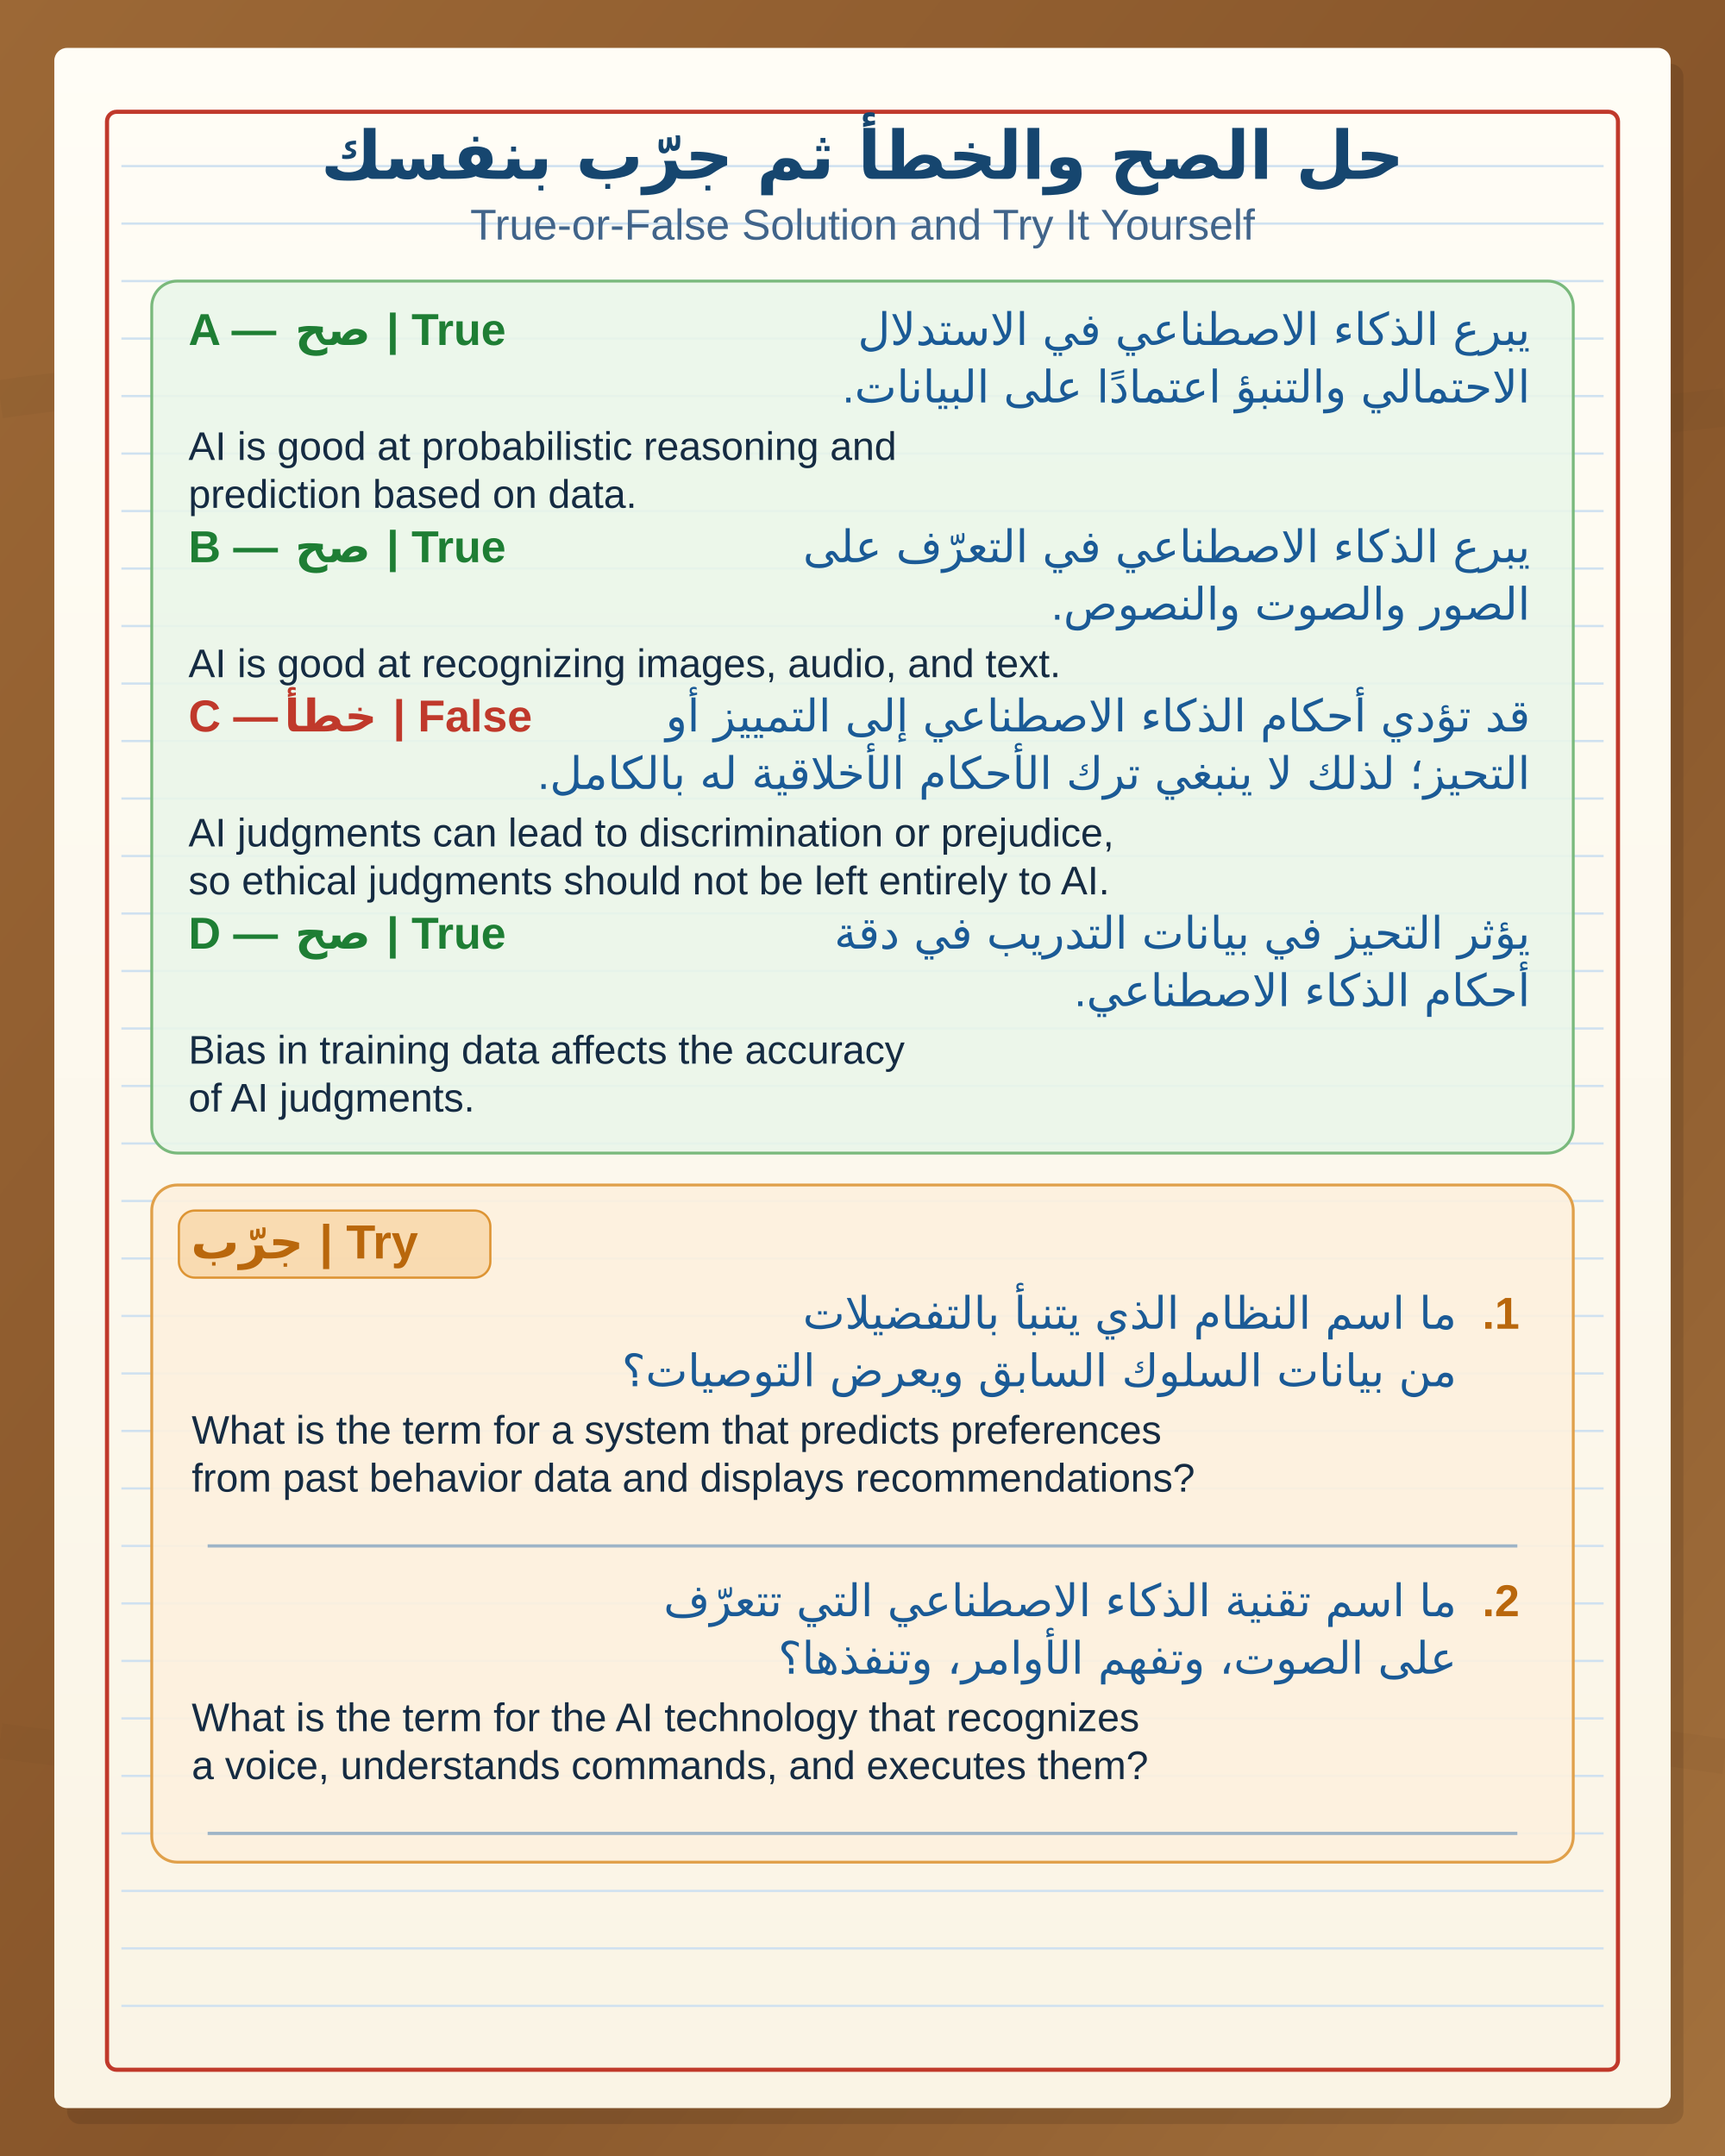
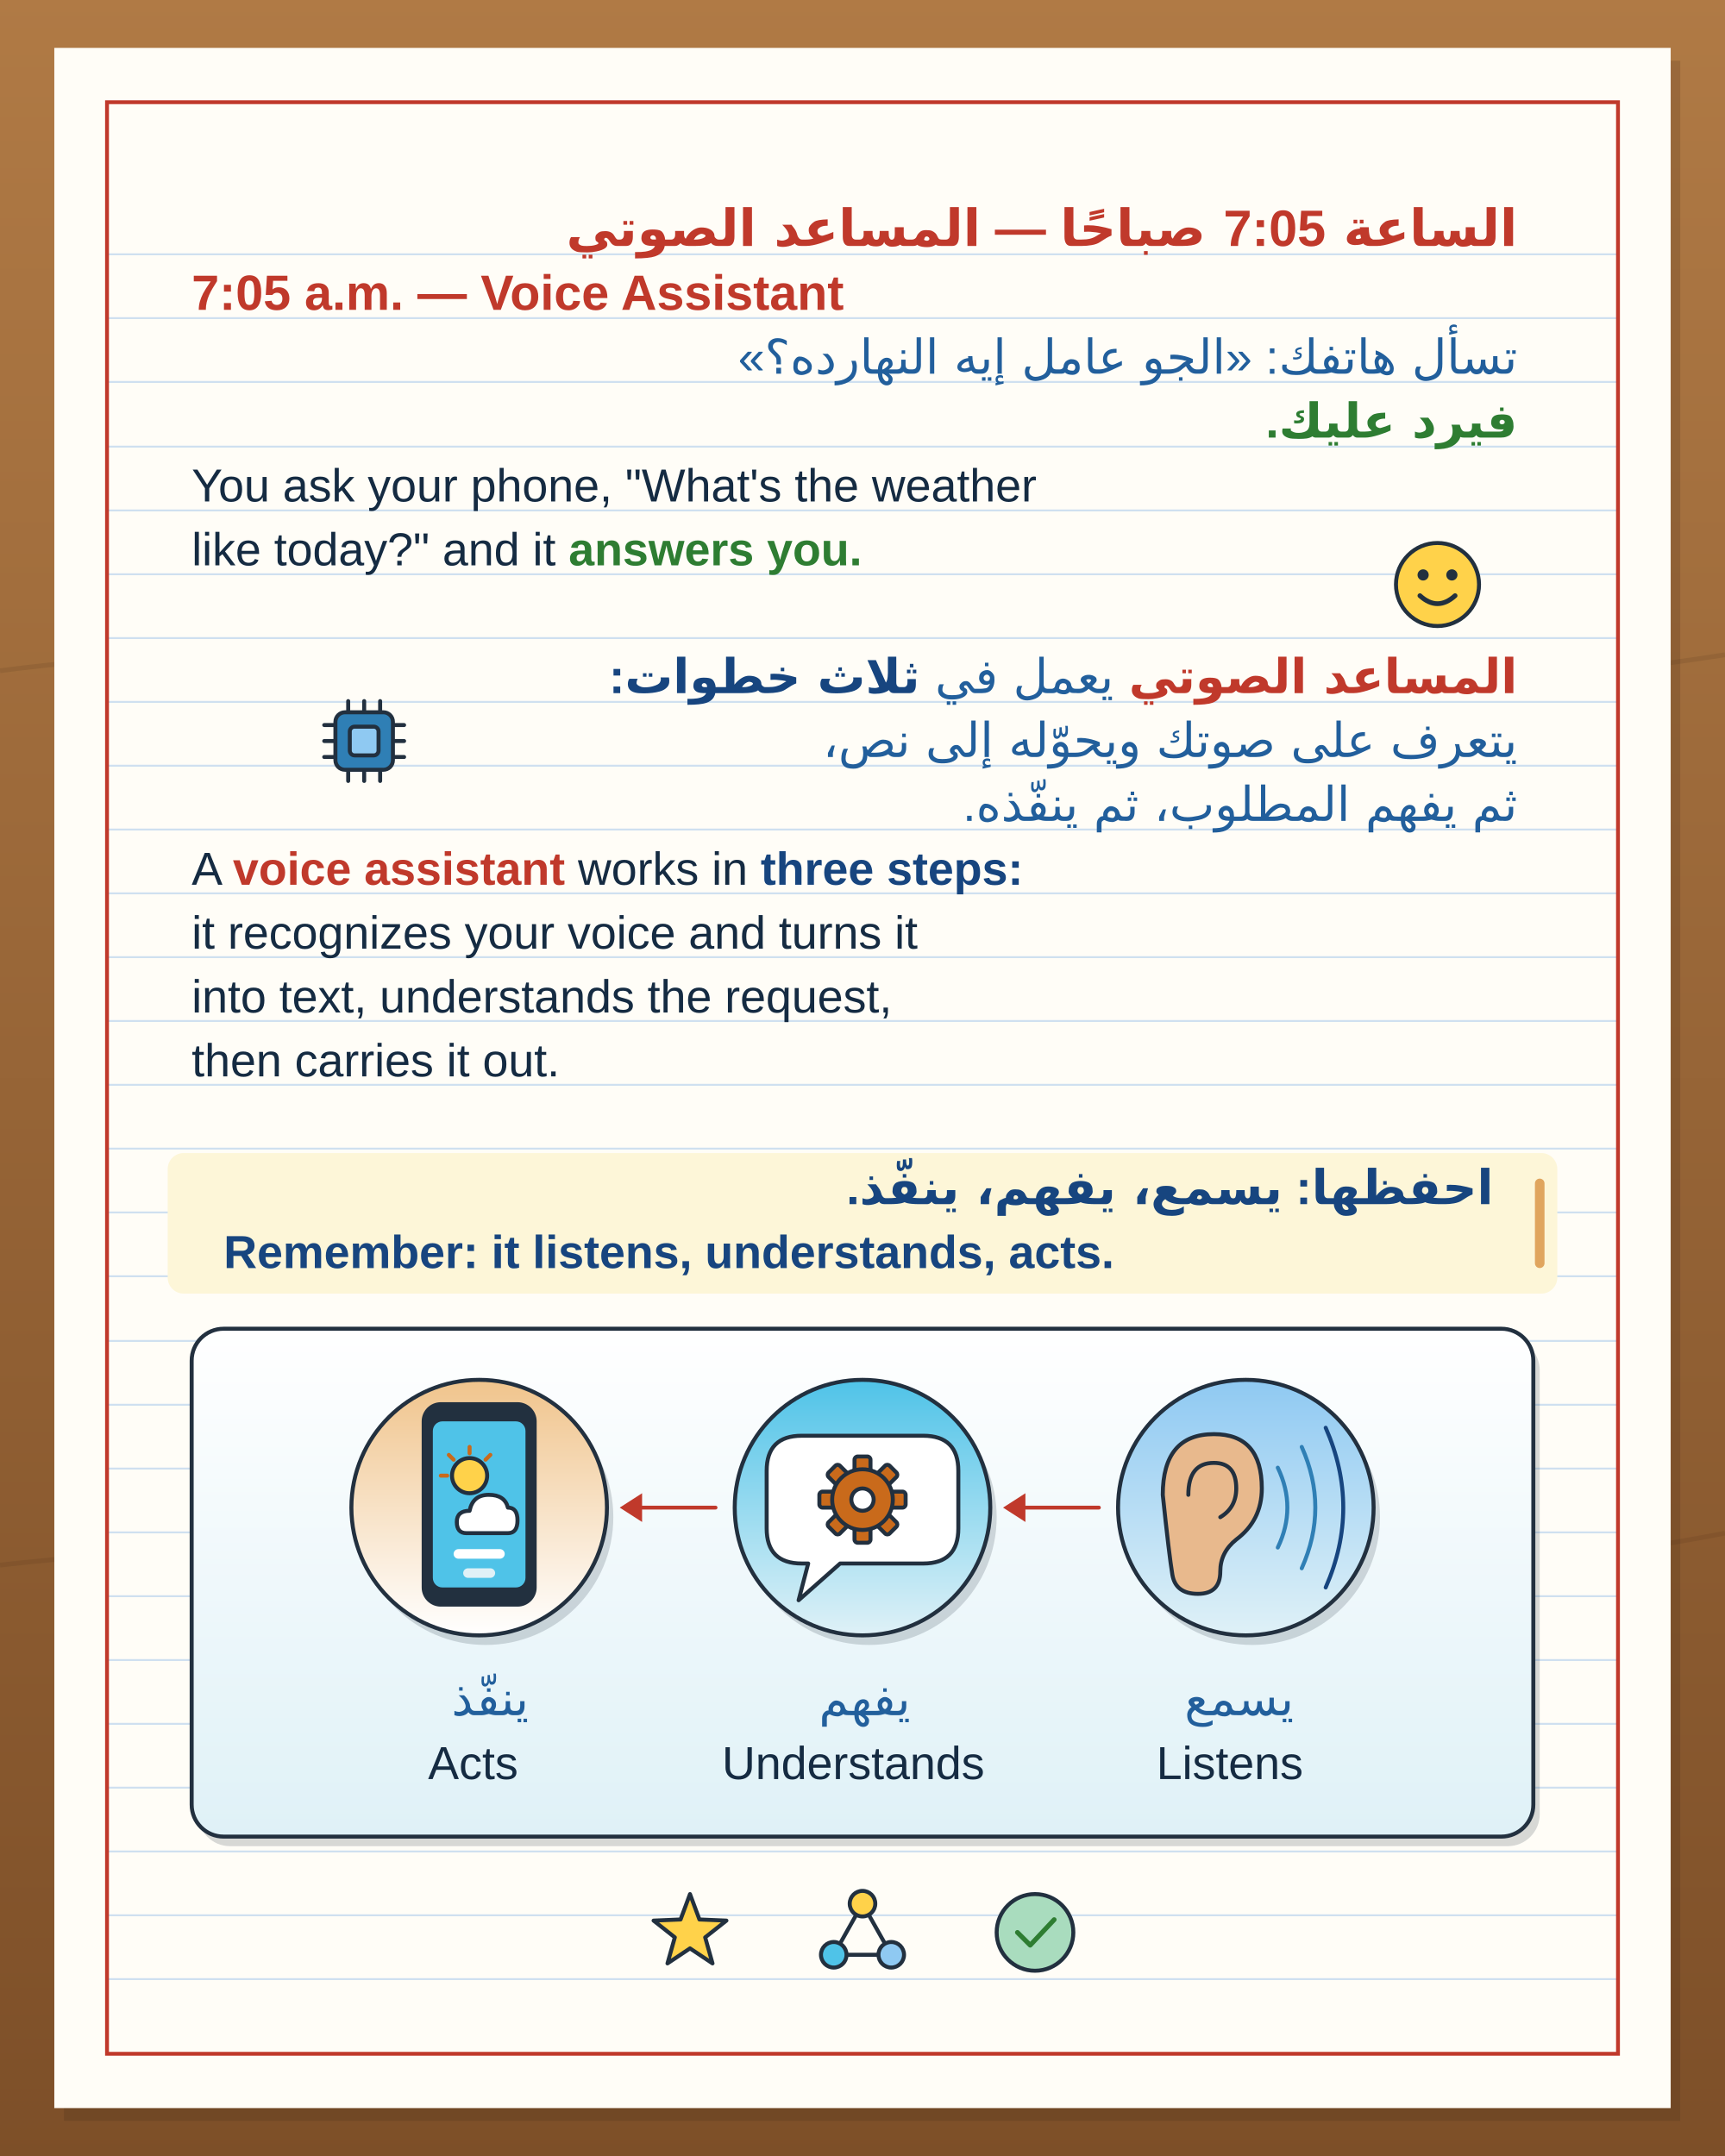
<svg xmlns="http://www.w3.org/2000/svg" width="1080" height="1350" viewBox="0 0 1080 1350" preserveAspectRatio="xMidYMid meet" style="width:100%;height:auto;max-width:1080px;display:block;margin:0 auto;">
  <defs>
-     <linearGradient id="deskWood" x1="0" y1="0" x2="1" y2="1">
-       <stop offset="0" stop-color="#9c6836" />
-       <stop offset="0.55" stop-color="#87552a" />
-       <stop offset="1" stop-color="#a3713d" />
+     <linearGradient id="pmDesk" x1="0" y1="0" x2="0" y2="1">
+       <stop offset="0" stop-color="#b07a45" />
+       <stop offset="1" stop-color="#7d4f28" />
    </linearGradient>
-     <linearGradient id="paperTone" x1="0" y1="0" x2="0" y2="1">
-       <stop offset="0" stop-color="#fffdf6" />
-       <stop offset="1" stop-color="#faf4e5" />
+     <pattern id="pmRules" x="0" y="120" width="1080" height="40" patternUnits="userSpaceOnUse">
+       <line x1="0" y1="39.5" x2="1080" y2="39.5" stroke="#cfe0f0" stroke-width="1.4" />
+     </pattern>
+     <linearGradient id="ilBg" x1="0" y1="0" x2="0" y2="1">
+       <stop offset="0" stop-color="#ffffff" />
+       <stop offset="1" stop-color="#dff1f7" />
+     </linearGradient>
+     <linearGradient id="ilC1" x1="0" y1="0" x2="0" y2="1">
+       <stop offset="0" stop-color="#8fc9f2" />
+       <stop offset="1" stop-color="#dff1f7" />
+     </linearGradient>
+     <linearGradient id="ilC2" x1="0" y1="0" x2="0" y2="1">
+       <stop offset="0" stop-color="#4fc3e8" />
+       <stop offset="1" stop-color="#dff1f7" />
+     </linearGradient>
+     <linearGradient id="ilC3" x1="0" y1="0" x2="0" y2="1">
+       <stop offset="0" stop-color="#f0c48c" />
+       <stop offset="1" stop-color="#ffffff" />
    </linearGradient>
  </defs>
-   <rect x="0" y="0" width="1080" height="1350" fill="url(#deskWood)" />
-   <path d="M0,250 C 300,205 720,300 1080,255" stroke="#5d3c1b" stroke-width="24" fill="none" opacity="0.08" />
-   <path d="M0,1090 C 340,1140 730,1045 1080,1100" stroke="#5d3c1b" stroke-width="22" fill="none" opacity="0.07" />
-   <rect x="42" y="40" width="1012" height="1290" rx="8" fill="#3a2411" opacity="0.18" />
-   <rect x="34" y="30" width="1012" height="1290" rx="8" fill="url(#paperTone)" />
-   <g stroke="#cfe1f0" stroke-width="1.4">
-     <line x1="76" y1="104" x2="1004" y2="104" />
-     <line x1="76" y1="140" x2="1004" y2="140" />
-     <line x1="76" y1="176" x2="1004" y2="176" />
-     <line x1="76" y1="212" x2="1004" y2="212" />
-     <line x1="76" y1="248" x2="1004" y2="248" />
-     <line x1="76" y1="284" x2="1004" y2="284" />
-     <line x1="76" y1="320" x2="1004" y2="320" />
-     <line x1="76" y1="356" x2="1004" y2="356" />
-     <line x1="76" y1="392" x2="1004" y2="392" />
-     <line x1="76" y1="428" x2="1004" y2="428" />
-     <line x1="76" y1="464" x2="1004" y2="464" />
-     <line x1="76" y1="500" x2="1004" y2="500" />
-     <line x1="76" y1="536" x2="1004" y2="536" />
-     <line x1="76" y1="572" x2="1004" y2="572" />
-     <line x1="76" y1="608" x2="1004" y2="608" />
-     <line x1="76" y1="644" x2="1004" y2="644" />
-     <line x1="76" y1="680" x2="1004" y2="680" />
-     <line x1="76" y1="716" x2="1004" y2="716" />
-     <line x1="76" y1="752" x2="1004" y2="752" />
-     <line x1="76" y1="788" x2="1004" y2="788" />
-     <line x1="76" y1="824" x2="1004" y2="824" />
-     <line x1="76" y1="860" x2="1004" y2="860" />
-     <line x1="76" y1="896" x2="1004" y2="896" />
-     <line x1="76" y1="932" x2="1004" y2="932" />
-     <line x1="76" y1="968" x2="1004" y2="968" />
-     <line x1="76" y1="1004" x2="1004" y2="1004" />
-     <line x1="76" y1="1040" x2="1004" y2="1040" />
-     <line x1="76" y1="1076" x2="1004" y2="1076" />
-     <line x1="76" y1="1112" x2="1004" y2="1112" />
-     <line x1="76" y1="1148" x2="1004" y2="1148" />
-     <line x1="76" y1="1184" x2="1004" y2="1184" />
-     <line x1="76" y1="1220" x2="1004" y2="1220" />
-     <line x1="76" y1="1256" x2="1004" y2="1256" />
+   <rect x="0" y="0" width="1080" height="1350" fill="url(#pmDesk)" />
+   <path d="M0 420 C 300 380, 700 470, 1080 410" fill="none" stroke="#3a2411" stroke-width="3" opacity=".12" />
+   <path d="M0 980 C 350 940, 720 1030, 1080 960" fill="none" stroke="#3a2411" stroke-width="3" opacity=".12" />
+   <rect x="40" y="38" width="1012" height="1290" fill="#3a2411" opacity=".18" />
+   <rect x="34" y="30" width="1012" height="1290" fill="#fffdf7" />
+   <rect x="67" y="120" width="946" height="1152" fill="url(#pmRules)" />
+   <rect x="67" y="64" width="946" height="1222" fill="none" stroke="#c0392b" stroke-width="2.4" />
+   <rect x="124" y="838" width="840" height="318" rx="20" fill="#22303f" opacity=".18" />
+   <rect x="105" y="722" width="870" height="88" rx="10" fill="#fdf6d8" />
+   <rect x="961" y="738" width="6" height="56" rx="3" fill="#e0a55e" />
+   <g transform="translate(200 436)">
+     <g stroke="#22303f" stroke-width="2.5" stroke-linecap="round">
+       <line x1="18" y1="3" x2="18" y2="10" />
+       <line x1="28" y1="3" x2="28" y2="10" />
+       <line x1="38" y1="3" x2="38" y2="10" />
+       <line x1="18" y1="46" x2="18" y2="53" />
+       <line x1="28" y1="46" x2="28" y2="53" />
+       <line x1="38" y1="46" x2="38" y2="53" />
+       <line x1="3" y1="18" x2="10" y2="18" />
+       <line x1="3" y1="28" x2="10" y2="28" />
+       <line x1="3" y1="38" x2="10" y2="38" />
+       <line x1="46" y1="18" x2="53" y2="18" />
+       <line x1="46" y1="28" x2="53" y2="28" />
+       <line x1="46" y1="38" x2="53" y2="38" />
+     </g>
+     <rect x="10" y="10" width="36" height="36" rx="6" fill="#2f7fb5" stroke="#22303f" stroke-width="2.5" stroke-linejoin="round" />
+     <rect x="19" y="19" width="18" height="18" rx="3" fill="#8fc9f2" stroke="#22303f" stroke-width="2.5" stroke-linejoin="round" />
  </g>
-   <rect x="67" y="70" width="946" height="1226" rx="6" fill="none" stroke="#c0392b" stroke-width="2.6" />
-   <rect x="95" y="176" width="890" height="546" rx="16" fill="#eaf6ea" fill-opacity="0.88" stroke="#79b97c" stroke-width="1.8" />
-   <rect x="95" y="742" width="890" height="424" rx="16" fill="#fdf1de" fill-opacity="0.9" stroke="#e0a04a" stroke-width="1.8" />
-   <rect x="112" y="758" width="195" height="42" rx="10" fill="#f6c98a" fill-opacity="0.55" stroke="#dd9433" stroke-width="1.4" />
-   <line x1="130" y1="968" x2="950" y2="968" stroke="#9db4c7" stroke-width="2" />
-   <line x1="130" y1="1148" x2="950" y2="1148" stroke="#9db4c7" stroke-width="2" />
-   <text x="540" y="112" direction="rtl" unicode-bidi="plaintext" text-anchor="middle" font-family="Tahoma, Arial, Segoe UI, sans-serif" font-size="42" font-weight="bold" fill="#16466f">حل الصح والخطأ ثم جرّب بنفسك</text>
-   <text x="540" y="150" direction="ltr" unicode-bidi="plaintext" text-anchor="middle" font-family="Segoe Print, Comic Sans MS, Arial, sans-serif" font-size="27" fill="#41648a">True-or-False Solution and Try It Yourself</text>
-   <text x="118" y="216" direction="ltr" unicode-bidi="plaintext" text-anchor="start" font-family="Segoe Print, Comic Sans MS, Arial, sans-serif" font-size="28" font-weight="bold" fill="#1e7e34">A —</text>
-   <text x="232" y="216" direction="rtl" unicode-bidi="plaintext" text-anchor="start" font-family="Tahoma, Arial, Segoe UI, sans-serif" font-size="28" font-weight="bold" fill="#1e7e34">صح</text>
-   <text x="242" y="216" direction="ltr" unicode-bidi="plaintext" text-anchor="start" font-family="Segoe Print, Comic Sans MS, Arial, sans-serif" font-size="28" font-weight="bold" fill="#1e7e34">| True</text>
-   <text x="958" y="216" direction="rtl" unicode-bidi="plaintext" text-anchor="start" font-family="Tahoma, Arial, Segoe UI, sans-serif" font-size="28" fill="#1a5a96">
-     <tspan x="958" dy="0">يبرع الذكاء الاصطناعي في الاستدلال</tspan>
-     <tspan x="958" dy="36">الاحتمالي والتنبؤ اعتمادًا على البيانات.</tspan>
+   <g transform="translate(900 366)">
+     <circle cx="0" cy="0" r="26" fill="#ffd24a" stroke="#22303f" stroke-width="2.5" />
+     <circle cx="-9" cy="-6" r="3.5" fill="#22303f" />
+     <circle cx="9" cy="-6" r="3.5" fill="#22303f" />
+     <path d="M -11 7 Q 0 17 11 7" fill="none" stroke="#22303f" stroke-width="3" stroke-linecap="round" />
+   </g>
+   <g>
+     <rect x="120" y="832" width="840" height="318" rx="20" fill="url(#ilBg)" />
+     <g transform="translate(0 -6)">
+       <circle cx="784" cy="956" r="80" fill="#22303f" opacity=".18" />
+       <circle cx="544" cy="956" r="80" fill="#22303f" opacity=".18" />
+       <circle cx="304" cy="956" r="80" fill="#22303f" opacity=".18" />
+       <circle cx="780" cy="950" r="80" fill="url(#ilC1)" stroke="#22303f" stroke-width="2.5" />
+       <circle cx="540" cy="950" r="80" fill="url(#ilC2)" stroke="#22303f" stroke-width="2.5" />
+       <circle cx="300" cy="950" r="80" fill="url(#ilC3)" stroke="#22303f" stroke-width="2.5" />
+       <line x1="688" y1="950" x2="642" y2="950" stroke="#c0392b" stroke-width="2.4" stroke-linecap="round" />
+       <polygon points="628,950 642,941 642,959" fill="#c0392b" />
+       <line x1="448" y1="950" x2="402" y2="950" stroke="#c0392b" stroke-width="2.4" stroke-linecap="round" />
+       <polygon points="388,950 402,941 402,959" fill="#c0392b" />
+       <g transform="translate(750 950)">
+         <path d="M -22 -8 Q -22 -46 10 -46 Q 40 -46 40 -12 Q 40 8 24 20 Q 14 28 14 40 Q 14 54 0 54 Q -14 54 -16 42 Q -18 30 -22 -8 Z" fill="#e8b98d" stroke="#22303f" stroke-width="2.5" stroke-linejoin="round" />
+         <path d="M -6 -8 Q -6 -28 10 -28 Q 24 -28 24 -12 Q 24 0 14 6" fill="none" stroke="#22303f" stroke-width="2.5" stroke-linecap="round" />
+       </g>
+       <path d="M 800 925 Q 812 950 800 975" fill="none" stroke="#2f7fb5" stroke-width="2.5" stroke-linecap="round" />
+       <path d="M 815 912 Q 832 950 815 988" fill="none" stroke="#2f7fb5" stroke-width="2.5" stroke-linecap="round" />
+       <path d="M 830 900 Q 852 950 830 1000" fill="none" stroke="#17457f" stroke-width="2.5" stroke-linecap="round" />
+       <path d="M 502 905 H 578 Q 600 905 600 927 V 963 Q 600 985 578 985 H 526 L 500 1008 L 506 985 H 502 Q 480 985 480 963 V 927 Q 480 905 502 905 Z" fill="#ffffff" stroke="#22303f" stroke-width="2.5" stroke-linejoin="round" />
+       <g transform="translate(540 945)">
+         <rect x="-5" y="-27" width="10" height="54" rx="2" fill="#c96a1b" stroke="#22303f" stroke-width="2.5" stroke-linejoin="round" />
+         <g transform="rotate(45)">
+           <rect x="-5" y="-27" width="10" height="54" rx="2" fill="#c96a1b" stroke="#22303f" stroke-width="2.5" stroke-linejoin="round" />
+         </g>
+         <g transform="rotate(90)">
+           <rect x="-5" y="-27" width="10" height="54" rx="2" fill="#c96a1b" stroke="#22303f" stroke-width="2.5" stroke-linejoin="round" />
+         </g>
+         <g transform="rotate(135)">
+           <rect x="-5" y="-27" width="10" height="54" rx="2" fill="#c96a1b" stroke="#22303f" stroke-width="2.5" stroke-linejoin="round" />
+         </g>
+         <circle cx="0" cy="0" r="19" fill="#c96a1b" stroke="#22303f" stroke-width="2.5" />
+         <circle cx="0" cy="0" r="7" fill="#ffffff" stroke="#22303f" stroke-width="2.5" />
+       </g>
+       <rect x="264" y="884" width="72" height="128" rx="12" fill="#22303f" />
+       <rect x="271" y="896" width="58" height="104" rx="6" fill="#4fc3e8" />
+       <line x1="294" y1="912" x2="294" y2="916" stroke="#c96a1b" stroke-width="2.5" stroke-linecap="round" />
+       <line x1="276" y1="930" x2="280" y2="930" stroke="#c96a1b" stroke-width="2.5" stroke-linecap="round" />
+       <line x1="281" y1="917" x2="284" y2="920" stroke="#c96a1b" stroke-width="2.5" stroke-linecap="round" />
+       <line x1="307" y1="917" x2="304" y2="920" stroke="#c96a1b" stroke-width="2.5" stroke-linecap="round" />
+       <circle cx="294" cy="930" r="11" fill="#ffd24a" stroke="#22303f" stroke-width="2.5" />
+       <path d="M 292 966 Q 286 966 286 959 Q 286 952 294 952 Q 296 942 306 942 Q 316 942 318 950 Q 324 950 324 958 Q 324 966 318 966 Z" fill="#ffffff" stroke="#22303f" stroke-width="2.5" stroke-linejoin="round" />
+       <rect x="284" y="976" width="32" height="6" rx="3" fill="#ffffff" />
+       <rect x="290" y="988" width="20" height="6" rx="3" fill="#dff1f7" />
+     </g>
+     <rect x="120" y="832" width="840" height="318" rx="20" fill="none" stroke="#22303f" stroke-width="2.5" stroke-linejoin="round" />
+   </g>
+   <g transform="translate(404 1182)">
+     <polygon points="28,4 33.9,19.9 50.8,20.6 37.5,31.1 42.1,47.4 28,38 13.9,47.4 18.5,31.1 5.2,20.6 22.1,19.9" fill="#ffd24a" stroke="#22303f" stroke-width="2.5" stroke-linejoin="round" />
+   </g>
+   <g transform="translate(512 1182)">
+     <line x1="10" y1="42" x2="46" y2="42" stroke="#22303f" stroke-width="2.5" stroke-linecap="round" />
+     <line x1="10" y1="42" x2="28" y2="10" stroke="#22303f" stroke-width="2.5" stroke-linecap="round" />
+     <line x1="46" y1="42" x2="28" y2="10" stroke="#22303f" stroke-width="2.5" stroke-linecap="round" />
+     <circle cx="28" cy="10" r="8" fill="#ffd24a" stroke="#22303f" stroke-width="2.5" />
+     <circle cx="10" cy="42" r="8" fill="#4fc3e8" stroke="#22303f" stroke-width="2.5" />
+     <circle cx="46" cy="42" r="8" fill="#8fc9f2" stroke="#22303f" stroke-width="2.5" />
+   </g>
+   <g transform="translate(620 1182)">
+     <circle cx="28" cy="28" r="24" fill="#a9dcbe" stroke="#22303f" stroke-width="2.5" />
+     <path d="M17 28 L25 36 L40 20" fill="none" stroke="#2e7d32" stroke-width="3" stroke-linecap="round" stroke-linejoin="round" />
+   </g>
+   <text x="950" y="154" direction="rtl" unicode-bidi="plaintext" text-anchor="start" font-family="Tahoma, Arial, Segoe UI, sans-serif" font-size="32" font-weight="bold" fill="#c0392b">الساعة 7:05 صباحًا — المساعد الصوتي</text>
+   <text x="120" y="194" direction="ltr" unicode-bidi="plaintext" text-anchor="start" font-family="Segoe Print, Comic Sans MS, Arial, sans-serif" font-size="31" font-weight="bold" fill="#c0392b">7:05 a.m. — Voice Assistant</text>
+   <text x="950" y="234" direction="rtl" unicode-bidi="plaintext" text-anchor="start" font-family="Tahoma, Arial, Segoe UI, sans-serif" font-size="30" fill="#225f9c">
+     <tspan x="950" dy="0">تسأل هاتفك: «الجو عامل إيه النهارده؟»</tspan>
+     <tspan x="950" dy="40">
+       <tspan font-weight="bold" fill="#2e7d32">فيرد عليك.</tspan>
+     </tspan>
  </text>
-   <text x="118" y="288" direction="ltr" unicode-bidi="plaintext" text-anchor="start" font-family="Segoe Print, Comic Sans MS, Arial, sans-serif" font-size="25" fill="#152b42">
-     <tspan x="118" dy="0">AI is good at probabilistic reasoning and</tspan>
-     <tspan x="118" dy="30">prediction based on data.</tspan>
+   <text x="120" y="314" direction="ltr" unicode-bidi="plaintext" text-anchor="start" font-family="Segoe Print, Comic Sans MS, Arial, sans-serif" font-size="29" fill="#152b42">
+     <tspan x="120" dy="0">You ask your phone, "What's the weather</tspan>
+     <tspan x="120" dy="40">like today?" and it <tspan font-weight="bold" fill="#2e7d32">answers you.</tspan>
+     </tspan>
  </text>
-   <text x="118" y="352" direction="ltr" unicode-bidi="plaintext" text-anchor="start" font-family="Segoe Print, Comic Sans MS, Arial, sans-serif" font-size="28" font-weight="bold" fill="#1e7e34">B —</text>
-   <text x="232" y="352" direction="rtl" unicode-bidi="plaintext" text-anchor="start" font-family="Tahoma, Arial, Segoe UI, sans-serif" font-size="28" font-weight="bold" fill="#1e7e34">صح</text>
-   <text x="242" y="352" direction="ltr" unicode-bidi="plaintext" text-anchor="start" font-family="Segoe Print, Comic Sans MS, Arial, sans-serif" font-size="28" font-weight="bold" fill="#1e7e34">| True</text>
-   <text x="958" y="352" direction="rtl" unicode-bidi="plaintext" text-anchor="start" font-family="Tahoma, Arial, Segoe UI, sans-serif" font-size="28" fill="#1a5a96">
-     <tspan x="958" dy="0">يبرع الذكاء الاصطناعي في التعرّف على</tspan>
-     <tspan x="958" dy="36">الصور والصوت والنصوص.</tspan>
+   <text x="950" y="434" direction="rtl" unicode-bidi="plaintext" text-anchor="start" font-family="Tahoma, Arial, Segoe UI, sans-serif" font-size="30" fill="#225f9c">
+     <tspan x="950" dy="0">
+       <tspan font-weight="bold" fill="#c0392b">المساعد الصوتي</tspan> يعمل في <tspan font-weight="bold" fill="#17457f">ثلاث خطوات:</tspan>
+     </tspan>
+     <tspan x="950" dy="40">يتعرف على صوتك ويحوّله إلى نص،</tspan>
+     <tspan x="950" dy="40">ثم يفهم المطلوب، ثم ينفّذه.</tspan>
  </text>
-   <text x="118" y="424" direction="ltr" unicode-bidi="plaintext" text-anchor="start" font-family="Segoe Print, Comic Sans MS, Arial, sans-serif" font-size="25" fill="#152b42">
-     <tspan x="118" dy="0">AI is good at recognizing images, audio, and text.</tspan>
+   <text x="120" y="554" direction="ltr" unicode-bidi="plaintext" text-anchor="start" font-family="Segoe Print, Comic Sans MS, Arial, sans-serif" font-size="29" fill="#152b42">
+     <tspan x="120" dy="0">A <tspan font-weight="bold" fill="#c0392b">voice assistant</tspan> works in <tspan font-weight="bold" fill="#17457f">three steps:</tspan>
+     </tspan>
+     <tspan x="120" dy="40">it recognizes your voice and turns it</tspan>
+     <tspan x="120" dy="40">into text, understands the request,</tspan>
+     <tspan x="120" dy="40">then carries it out.</tspan>
  </text>
-   <text x="118" y="458" direction="ltr" unicode-bidi="plaintext" text-anchor="start" font-family="Segoe Print, Comic Sans MS, Arial, sans-serif" font-size="28" font-weight="bold" fill="#c0392b">C —</text>
-   <text x="236" y="458" direction="rtl" unicode-bidi="plaintext" text-anchor="start" font-family="Tahoma, Arial, Segoe UI, sans-serif" font-size="28" font-weight="bold" fill="#c0392b">خطأ</text>
-   <text x="246" y="458" direction="ltr" unicode-bidi="plaintext" text-anchor="start" font-family="Segoe Print, Comic Sans MS, Arial, sans-serif" font-size="28" font-weight="bold" fill="#c0392b">| False</text>
-   <text x="958" y="458" direction="rtl" unicode-bidi="plaintext" text-anchor="start" font-family="Tahoma, Arial, Segoe UI, sans-serif" font-size="28" fill="#1a5a96">
-     <tspan x="958" dy="0">قد تؤدي أحكام الذكاء الاصطناعي إلى التمييز أو</tspan>
-     <tspan x="958" dy="36">التحيز؛ لذلك لا ينبغي ترك الأحكام الأخلاقية له بالكامل.</tspan>
-   </text>
-   <text x="118" y="530" direction="ltr" unicode-bidi="plaintext" text-anchor="start" font-family="Segoe Print, Comic Sans MS, Arial, sans-serif" font-size="25" fill="#152b42">
-     <tspan x="118" dy="0">AI judgments can lead to discrimination or prejudice,</tspan>
-     <tspan x="118" dy="30">so ethical judgments should not be left entirely to AI.</tspan>
-   </text>
-   <text x="118" y="594" direction="ltr" unicode-bidi="plaintext" text-anchor="start" font-family="Segoe Print, Comic Sans MS, Arial, sans-serif" font-size="28" font-weight="bold" fill="#1e7e34">D —</text>
-   <text x="232" y="594" direction="rtl" unicode-bidi="plaintext" text-anchor="start" font-family="Tahoma, Arial, Segoe UI, sans-serif" font-size="28" font-weight="bold" fill="#1e7e34">صح</text>
-   <text x="242" y="594" direction="ltr" unicode-bidi="plaintext" text-anchor="start" font-family="Segoe Print, Comic Sans MS, Arial, sans-serif" font-size="28" font-weight="bold" fill="#1e7e34">| True</text>
-   <text x="958" y="594" direction="rtl" unicode-bidi="plaintext" text-anchor="start" font-family="Tahoma, Arial, Segoe UI, sans-serif" font-size="28" fill="#1a5a96">
-     <tspan x="958" dy="0">يؤثر التحيز في بيانات التدريب في دقة</tspan>
-     <tspan x="958" dy="36">أحكام الذكاء الاصطناعي.</tspan>
-   </text>
-   <text x="118" y="666" direction="ltr" unicode-bidi="plaintext" text-anchor="start" font-family="Segoe Print, Comic Sans MS, Arial, sans-serif" font-size="25" fill="#152b42">
-     <tspan x="118" dy="0">Bias in training data affects the accuracy</tspan>
-     <tspan x="118" dy="30">of AI judgments.</tspan>
-   </text>
-   <text x="190" y="788" direction="rtl" unicode-bidi="plaintext" text-anchor="start" font-family="Tahoma, Arial, Segoe UI, sans-serif" font-size="30" font-weight="bold" fill="#b9670c">جرّب</text>
-   <text x="200" y="788" direction="ltr" unicode-bidi="plaintext" text-anchor="start" font-family="Segoe Print, Comic Sans MS, Arial, sans-serif" font-size="30" font-weight="bold" fill="#b9670c">| Try</text>
-   <text x="928" y="832" direction="ltr" unicode-bidi="plaintext" text-anchor="start" font-family="Tahoma, Arial, Segoe UI, sans-serif" font-size="28" font-weight="bold" fill="#b9670c">.1</text>
-   <text x="912" y="832" direction="rtl" unicode-bidi="plaintext" text-anchor="start" font-family="Tahoma, Arial, Segoe UI, sans-serif" font-size="28" fill="#1a5a96">
-     <tspan x="912" dy="0">ما اسم النظام الذي يتنبأ بالتفضيلات</tspan>
-     <tspan x="912" dy="36">من بيانات السلوك السابق ويعرض التوصيات؟</tspan>
-   </text>
-   <text x="120" y="904" direction="ltr" unicode-bidi="plaintext" text-anchor="start" font-family="Segoe Print, Comic Sans MS, Arial, sans-serif" font-size="25" fill="#152b42">
-     <tspan x="120" dy="0">What is the term for a system that predicts preferences</tspan>
-     <tspan x="120" dy="30">from past behavior data and displays recommendations?</tspan>
-   </text>
-   <text x="928" y="1012" direction="ltr" unicode-bidi="plaintext" text-anchor="start" font-family="Tahoma, Arial, Segoe UI, sans-serif" font-size="28" font-weight="bold" fill="#b9670c">.2</text>
-   <text x="912" y="1012" direction="rtl" unicode-bidi="plaintext" text-anchor="start" font-family="Tahoma, Arial, Segoe UI, sans-serif" font-size="28" fill="#1a5a96">
-     <tspan x="912" dy="0">ما اسم تقنية الذكاء الاصطناعي التي تتعرّف</tspan>
-     <tspan x="912" dy="36">على الصوت، وتفهم الأوامر، وتنفذها؟</tspan>
-   </text>
-   <text x="120" y="1084" direction="ltr" unicode-bidi="plaintext" text-anchor="start" font-family="Segoe Print, Comic Sans MS, Arial, sans-serif" font-size="25" fill="#152b42">
-     <tspan x="120" dy="0">What is the term for the AI technology that recognizes</tspan>
-     <tspan x="120" dy="30">a voice, understands commands, and executes them?</tspan>
-   </text>
+   <text x="935" y="754" direction="rtl" unicode-bidi="plaintext" text-anchor="start" font-family="Tahoma, Arial, Segoe UI, sans-serif" font-size="30" font-weight="bold" fill="#17457f">احفظها: يسمع، يفهم، ينفّذ.</text>
+   <text x="140" y="794" direction="ltr" unicode-bidi="plaintext" text-anchor="start" font-family="Segoe Print, Comic Sans MS, Arial, sans-serif" font-size="29" font-weight="bold" fill="#17457f">Remember: it listens, understands, acts.</text>
+   <text x="810" y="1074" direction="rtl" unicode-bidi="plaintext" text-anchor="start" font-family="Tahoma, Arial, Segoe UI, sans-serif" font-size="30" fill="#225f9c">يسمع</text>
+   <text x="724" y="1114" direction="ltr" unicode-bidi="plaintext" text-anchor="start" font-family="Segoe Print, Comic Sans MS, Arial, sans-serif" font-size="29" fill="#152b42">Listens</text>
+   <text x="570" y="1074" direction="rtl" unicode-bidi="plaintext" text-anchor="start" font-family="Tahoma, Arial, Segoe UI, sans-serif" font-size="30" fill="#225f9c">يفهم</text>
+   <text x="452" y="1114" direction="ltr" unicode-bidi="plaintext" text-anchor="start" font-family="Segoe Print, Comic Sans MS, Arial, sans-serif" font-size="29" fill="#152b42">Understands</text>
+   <text x="331" y="1074" direction="rtl" unicode-bidi="plaintext" text-anchor="start" font-family="Tahoma, Arial, Segoe UI, sans-serif" font-size="30" fill="#225f9c">ينفّذ</text>
+   <text x="268" y="1114" direction="ltr" unicode-bidi="plaintext" text-anchor="start" font-family="Segoe Print, Comic Sans MS, Arial, sans-serif" font-size="29" fill="#152b42">Acts</text>
</svg>
